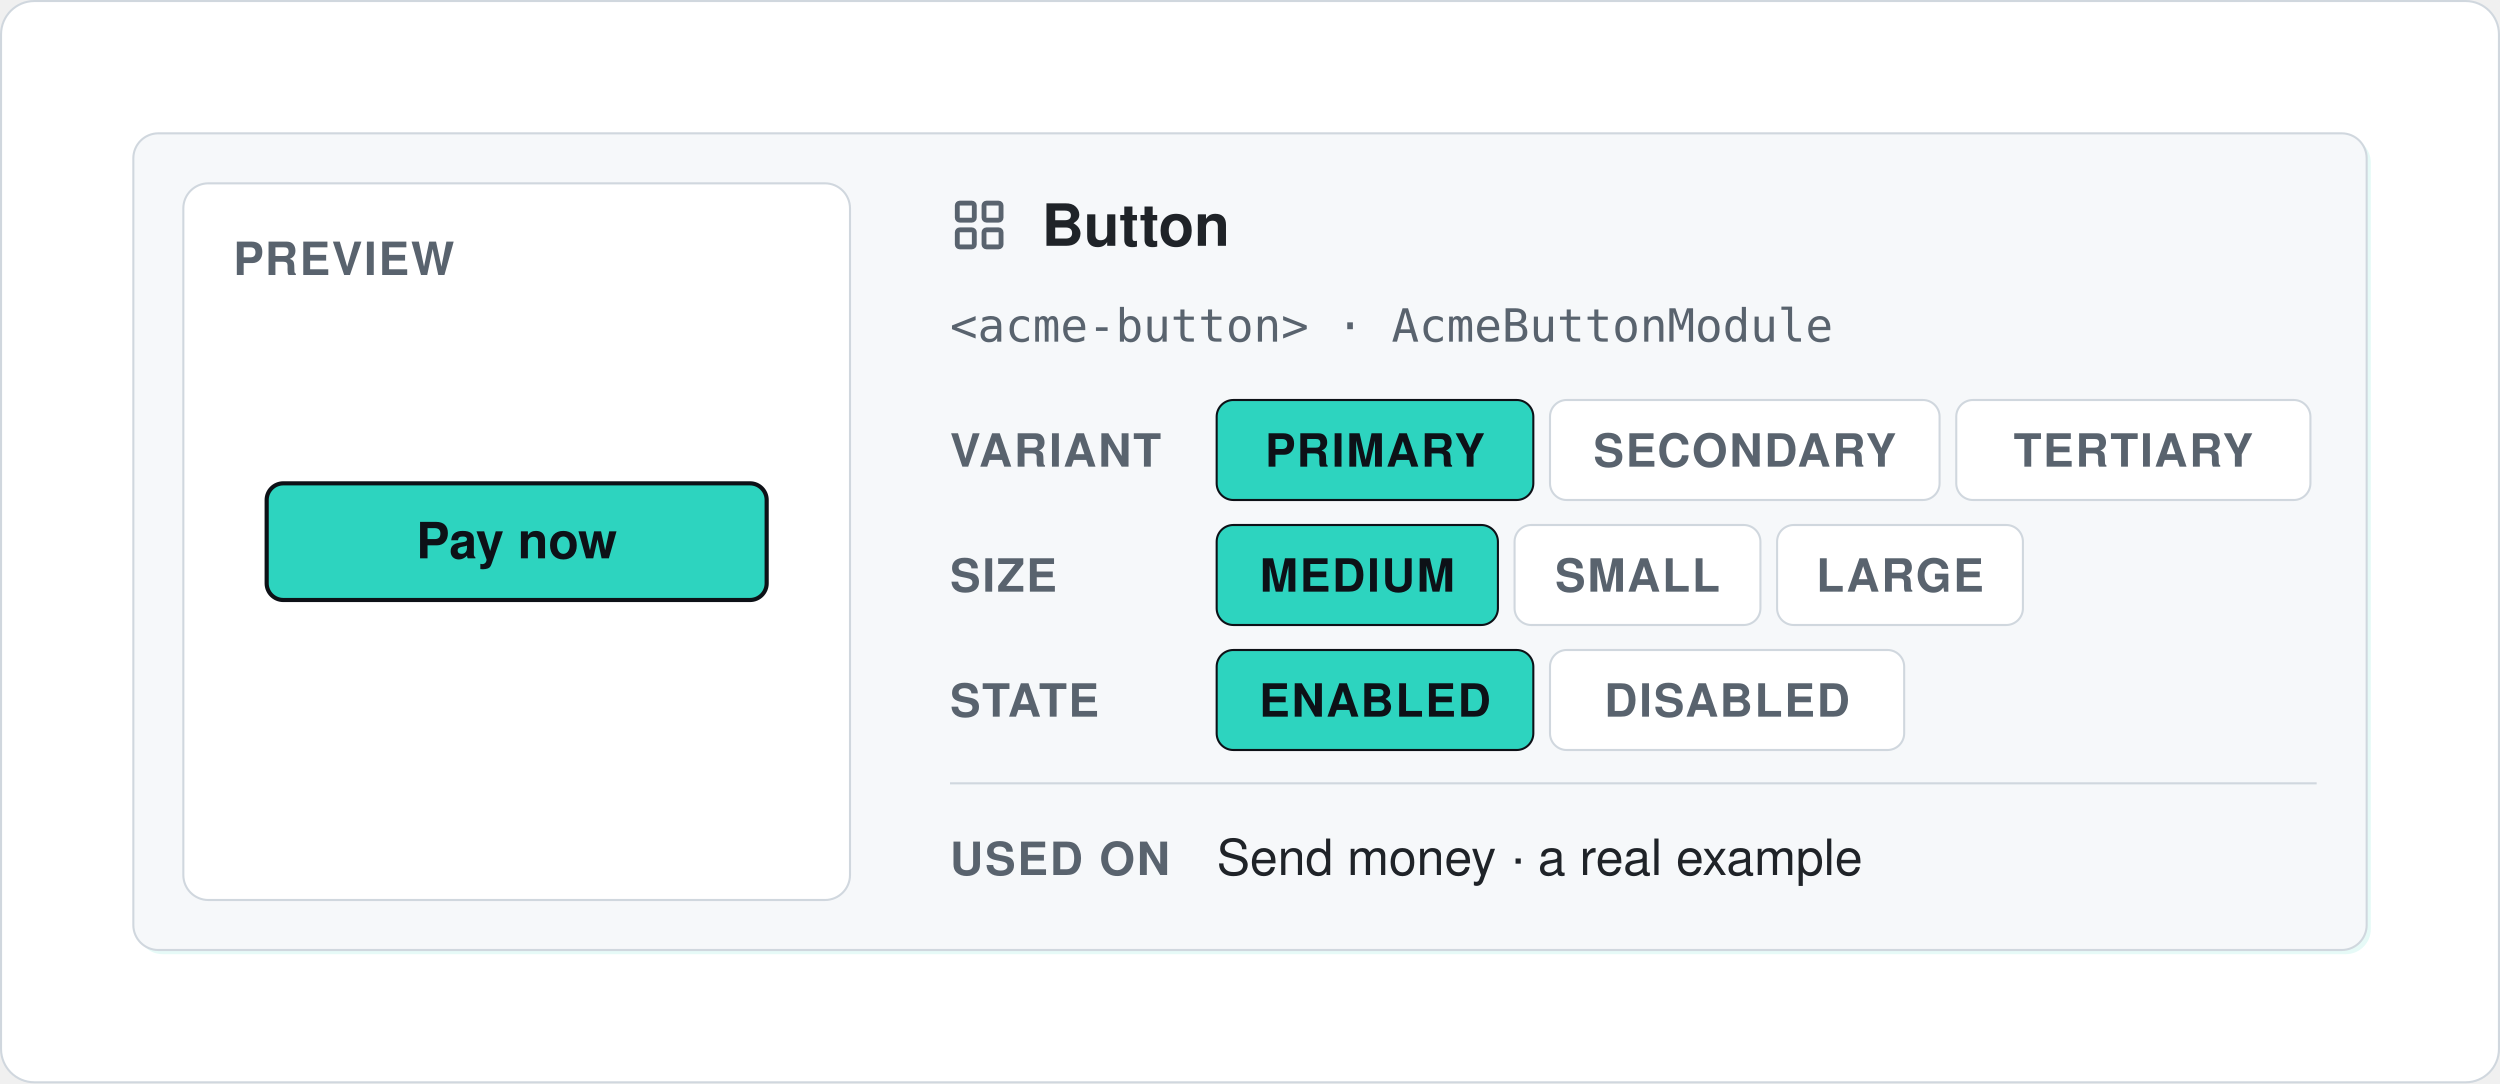
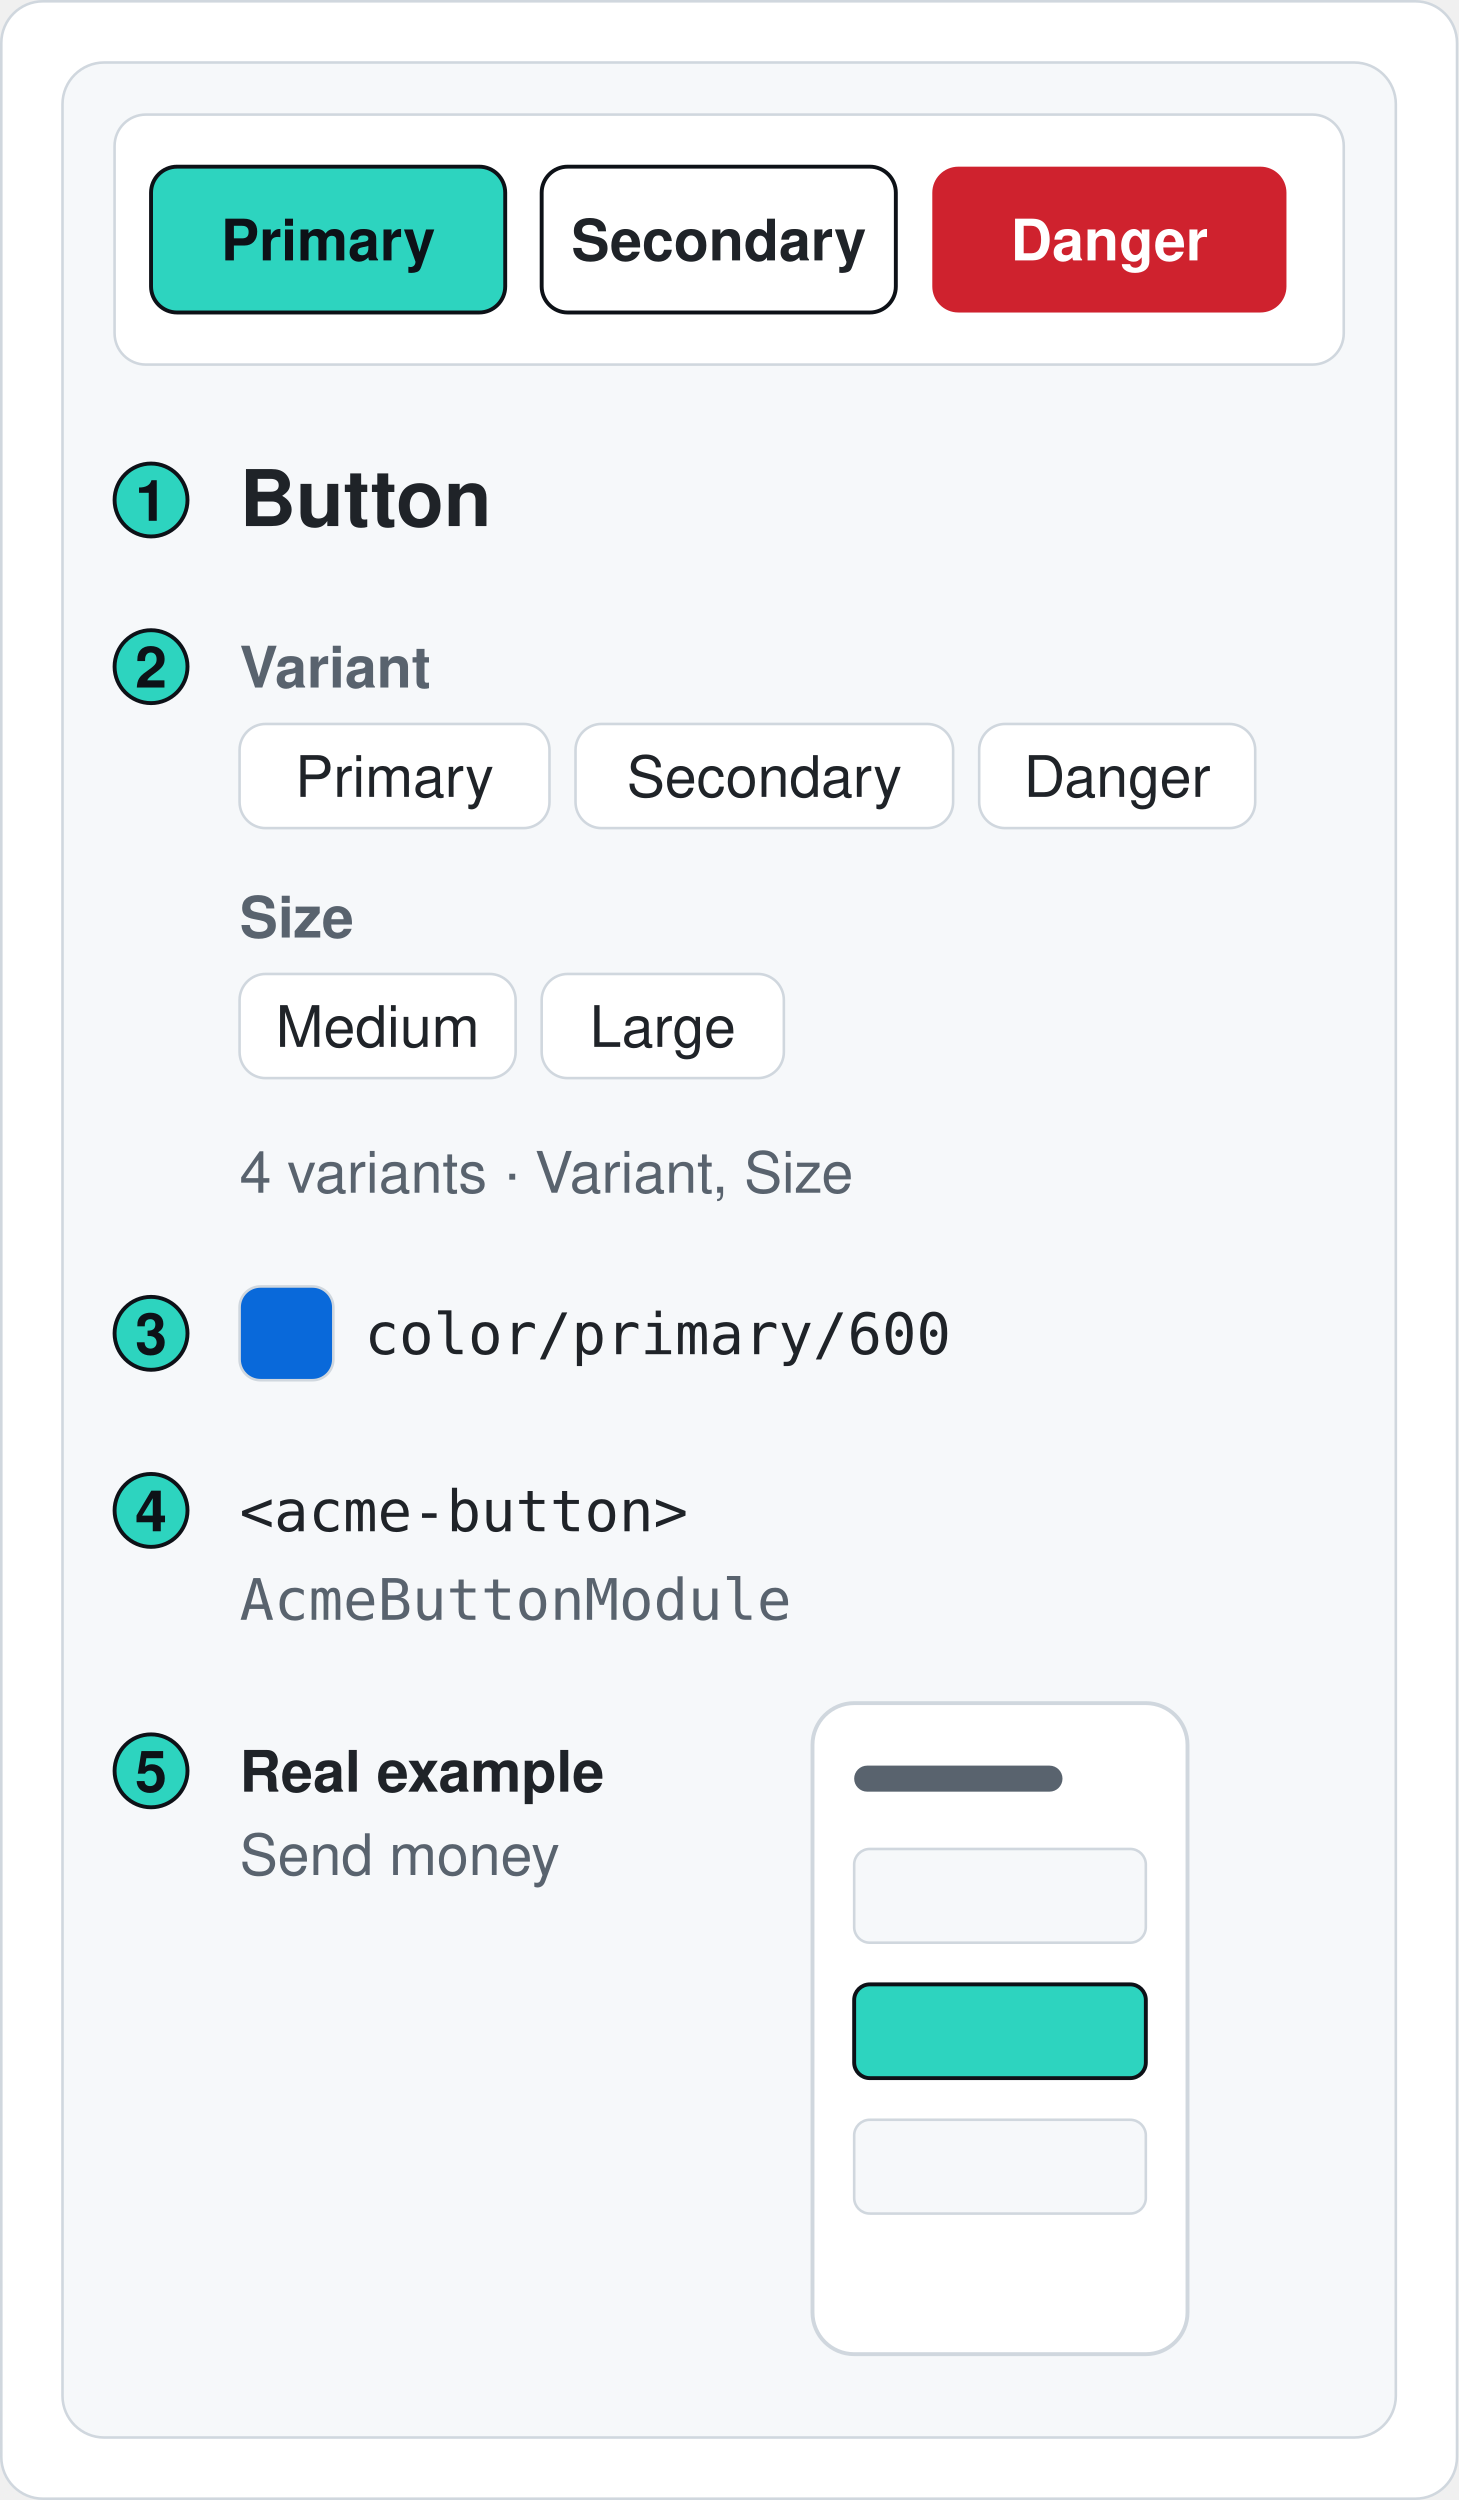
- <svg xmlns="http://www.w3.org/2000/svg" width="1200" height="520" viewBox="0 0 1200 520" role="img" aria-labelledby="t d">
-   <rect x="0.5" y="0.5" width="1199" height="519" rx="16" fill="#FFFFFF" stroke="#D0D7DE" stroke-width="1" />
-   <rect x="66" y="66" width="1072" height="392" rx="12" fill="#E6FAF7" />
-   <rect x="64" y="64" width="1072" height="392" rx="12" fill="#F6F8FA" stroke="#D0D7DE" stroke-width="1" />
-   <rect x="88" y="88" width="320" height="344" rx="12" fill="#FFFFFF" stroke="#D0D7DE" stroke-width="1" />
-   <text x="112" y="132" font-family="-apple-system,'Segoe UI',Helvetica,Arial,sans-serif" font-size="22" font-weight="600" fill="#59636E" text-anchor="start" letter-spacing="0.04em">PREVIEW</text>
-   <rect x="128" y="232.0" width="240" height="56" rx="8" fill="#2DD4BF" stroke="#0D1117" stroke-width="2" />
-   <text x="248" y="268.0" font-family="-apple-system,'Segoe UI',Helvetica,Arial,sans-serif" font-size="24" font-weight="600" fill="#0D1117" text-anchor="middle">Pay now</text>
-   <g transform="translate(456 94) scale(1.166667)" fill="none" stroke="#59636E" stroke-width="2" stroke-linecap="round" stroke-linejoin="round">
-     <rect width="7" height="7" x="3" y="3" rx="1" />
-     <rect width="7" height="7" x="14" y="3" rx="1" />
-     <rect width="7" height="7" x="14" y="14" rx="1" />
-     <rect width="7" height="7" x="3" y="14" rx="1" />
+ <svg xmlns="http://www.w3.org/2000/svg" width="560" height="960" viewBox="0 0 560 960" role="img" aria-labelledby="t d">
+   <rect x="0.5" y="0.5" width="559" height="959" rx="16" fill="#FFFFFF" stroke="#D0D7DE" stroke-width="1" />
+   <rect x="24" y="24" width="512" height="912" rx="16" fill="#F6F8FA" stroke="#D0D7DE" stroke-width="1" />
+   <rect x="44" y="44" width="472" height="96" rx="12" fill="#FFFFFF" stroke="#D0D7DE" stroke-width="1" />
+   <rect x="58" y="64" width="136" height="56" rx="10" fill="#2DD4BF" stroke="#0D1117" stroke-width="1.5" />
+   <text x="126.0" y="100" font-family="-apple-system,'Segoe UI',Helvetica,Arial,sans-serif" font-size="22" font-weight="700" fill="#0D1117" text-anchor="middle">Primary</text>
+   <rect x="208" y="64" width="136" height="56" rx="10" fill="#FFFFFF" stroke="#0D1117" stroke-width="1.5" />
+   <text x="276.0" y="100" font-family="-apple-system,'Segoe UI',Helvetica,Arial,sans-serif" font-size="22" font-weight="700" fill="#1F2328" text-anchor="middle">Secondary</text>
+   <rect x="358" y="64" width="136" height="56" rx="10" fill="#CF222E" />
+   <text x="426.0" y="100" font-family="-apple-system,'Segoe UI',Helvetica,Arial,sans-serif" font-size="22" font-weight="700" fill="#FFFFFF" text-anchor="middle">Danger</text>
+   <g>
+     <circle cx="58" cy="192" r="14" fill="#2DD4BF" stroke="#0D1117" stroke-width="1.5" />
+     <text x="58" y="200" font-family="-apple-system,'Segoe UI',Helvetica,Arial,sans-serif" font-size="22" font-weight="700" fill="#0D1117" text-anchor="middle">1</text>
  </g>
-   <text x="500" y="118" font-family="-apple-system,'Segoe UI',Helvetica,Arial,sans-serif" font-size="28" font-weight="600" fill="#1F2328" text-anchor="start">Button</text>
-   <text x="456" y="164" font-family="ui-monospace,SFMono-Regular,Menlo,monospace" font-size="22" font-weight="400" fill="#59636E" text-anchor="start">&lt;acme-button&gt; · AcmeButtonModule</text>
-   <text x="456" y="224" font-family="-apple-system,'Segoe UI',Helvetica,Arial,sans-serif" font-size="22" font-weight="600" fill="#59636E" text-anchor="start" letter-spacing="0.04em">VARIANT</text>
-   <rect x="584" y="192" width="152" height="48" rx="8" fill="#2DD4BF" stroke="#0D1117" stroke-width="1" />
-   <text x="660.0" y="224" font-family="-apple-system,'Segoe UI',Helvetica,Arial,sans-serif" font-size="22" font-weight="600" fill="#0D1117" text-anchor="middle" letter-spacing="0.04em">PRIMARY</text>
-   <rect x="744" y="192" width="187" height="48" rx="8" fill="#FFFFFF" stroke="#D0D7DE" stroke-width="1" />
-   <text x="837.5" y="224" font-family="-apple-system,'Segoe UI',Helvetica,Arial,sans-serif" font-size="22" font-weight="600" fill="#59636E" text-anchor="middle" letter-spacing="0.04em">SECONDARY</text>
-   <rect x="939" y="192" width="170" height="48" rx="8" fill="#FFFFFF" stroke="#D0D7DE" stroke-width="1" />
-   <text x="1024.0" y="224" font-family="-apple-system,'Segoe UI',Helvetica,Arial,sans-serif" font-size="22" font-weight="600" fill="#59636E" text-anchor="middle" letter-spacing="0.04em">TERTIARY</text>
-   <text x="456" y="284" font-family="-apple-system,'Segoe UI',Helvetica,Arial,sans-serif" font-size="22" font-weight="600" fill="#59636E" text-anchor="start" letter-spacing="0.04em">SIZE</text>
-   <rect x="584" y="252" width="135" height="48" rx="8" fill="#2DD4BF" stroke="#0D1117" stroke-width="1" />
-   <text x="651.5" y="284" font-family="-apple-system,'Segoe UI',Helvetica,Arial,sans-serif" font-size="22" font-weight="600" fill="#0D1117" text-anchor="middle" letter-spacing="0.04em">MEDIUM</text>
-   <rect x="727" y="252" width="118" height="48" rx="8" fill="#FFFFFF" stroke="#D0D7DE" stroke-width="1" />
-   <text x="786.0" y="284" font-family="-apple-system,'Segoe UI',Helvetica,Arial,sans-serif" font-size="22" font-weight="600" fill="#59636E" text-anchor="middle" letter-spacing="0.04em">SMALL</text>
-   <rect x="853" y="252" width="118" height="48" rx="8" fill="#FFFFFF" stroke="#D0D7DE" stroke-width="1" />
-   <text x="912.0" y="284" font-family="-apple-system,'Segoe UI',Helvetica,Arial,sans-serif" font-size="22" font-weight="600" fill="#59636E" text-anchor="middle" letter-spacing="0.04em">LARGE</text>
-   <text x="456" y="344" font-family="-apple-system,'Segoe UI',Helvetica,Arial,sans-serif" font-size="22" font-weight="600" fill="#59636E" text-anchor="start" letter-spacing="0.04em">STATE</text>
-   <rect x="584" y="312" width="152" height="48" rx="8" fill="#2DD4BF" stroke="#0D1117" stroke-width="1" />
-   <text x="660.0" y="344" font-family="-apple-system,'Segoe UI',Helvetica,Arial,sans-serif" font-size="22" font-weight="600" fill="#0D1117" text-anchor="middle" letter-spacing="0.04em">ENABLED</text>
-   <rect x="744" y="312" width="170" height="48" rx="8" fill="#FFFFFF" stroke="#D0D7DE" stroke-width="1" />
-   <text x="829.0" y="344" font-family="-apple-system,'Segoe UI',Helvetica,Arial,sans-serif" font-size="22" font-weight="600" fill="#59636E" text-anchor="middle" letter-spacing="0.04em">DISABLED</text>
-   <line x1="456" y1="376" x2="1112" y2="376" stroke="#D0D7DE" stroke-width="1" />
-   <text x="456" y="420" font-family="-apple-system,'Segoe UI',Helvetica,Arial,sans-serif" font-size="22" font-weight="600" fill="#59636E" text-anchor="start" letter-spacing="0.04em">USED ON</text>
-   <text x="584" y="420" font-family="-apple-system,'Segoe UI',Helvetica,Arial,sans-serif" font-size="24" font-weight="400" fill="#1F2328" text-anchor="start">Send money · a real example</text>
+   <text x="92" y="202" font-family="-apple-system,'Segoe UI',Helvetica,Arial,sans-serif" font-size="30" font-weight="700" fill="#1F2328" text-anchor="start">Button</text>
+   <g>
+     <circle cx="58" cy="256" r="14" fill="#2DD4BF" stroke="#0D1117" stroke-width="1.5" />
+     <text x="58" y="264" font-family="-apple-system,'Segoe UI',Helvetica,Arial,sans-serif" font-size="22" font-weight="700" fill="#0D1117" text-anchor="middle">2</text>
+   </g>
+   <text x="92" y="264" font-family="-apple-system,'Segoe UI',Helvetica,Arial,sans-serif" font-size="22" font-weight="600" fill="#59636E" text-anchor="start">Variant</text>
+   <rect x="92" y="278" width="119" height="40" rx="10" fill="#FFFFFF" stroke="#D0D7DE" stroke-width="1" />
+   <text x="151.5" y="306" font-family="-apple-system,'Segoe UI',Helvetica,Arial,sans-serif" font-size="22" font-weight="400" fill="#1F2328" text-anchor="middle">Primary</text>
+   <rect x="221" y="278" width="145" height="40" rx="10" fill="#FFFFFF" stroke="#D0D7DE" stroke-width="1" />
+   <text x="293.5" y="306" font-family="-apple-system,'Segoe UI',Helvetica,Arial,sans-serif" font-size="22" font-weight="400" fill="#1F2328" text-anchor="middle">Secondary</text>
+   <rect x="376" y="278" width="106" height="40" rx="10" fill="#FFFFFF" stroke="#D0D7DE" stroke-width="1" />
+   <text x="429.0" y="306" font-family="-apple-system,'Segoe UI',Helvetica,Arial,sans-serif" font-size="22" font-weight="400" fill="#1F2328" text-anchor="middle">Danger</text>
+   <text x="92" y="360" font-family="-apple-system,'Segoe UI',Helvetica,Arial,sans-serif" font-size="22" font-weight="600" fill="#59636E" text-anchor="start">Size</text>
+   <rect x="92" y="374" width="106" height="40" rx="10" fill="#FFFFFF" stroke="#D0D7DE" stroke-width="1" />
+   <text x="145.0" y="402" font-family="-apple-system,'Segoe UI',Helvetica,Arial,sans-serif" font-size="22" font-weight="400" fill="#1F2328" text-anchor="middle">Medium</text>
+   <rect x="208" y="374" width="93" height="40" rx="10" fill="#FFFFFF" stroke="#D0D7DE" stroke-width="1" />
+   <text x="254.5" y="402" font-family="-apple-system,'Segoe UI',Helvetica,Arial,sans-serif" font-size="22" font-weight="400" fill="#1F2328" text-anchor="middle">Large</text>
+   <text x="92" y="458" font-family="-apple-system,'Segoe UI',Helvetica,Arial,sans-serif" font-size="22" font-weight="400" fill="#59636E" text-anchor="start">4 variants · Variant, Size</text>
+   <g>
+     <circle cx="58" cy="512" r="14" fill="#2DD4BF" stroke="#0D1117" stroke-width="1.5" />
+     <text x="58" y="520" font-family="-apple-system,'Segoe UI',Helvetica,Arial,sans-serif" font-size="22" font-weight="700" fill="#0D1117" text-anchor="middle">3</text>
+   </g>
+   <rect x="92" y="494" width="36" height="36" rx="8" fill="#0969DA" stroke="#D0D7DE" stroke-width="1" />
+   <text x="140" y="520" font-family="ui-monospace,SFMono-Regular,Menlo,monospace" font-size="22" font-weight="400" fill="#1F2328" text-anchor="start">color/primary/600</text>
+   <g>
+     <circle cx="58" cy="580" r="14" fill="#2DD4BF" stroke="#0D1117" stroke-width="1.5" />
+     <text x="58" y="588" font-family="-apple-system,'Segoe UI',Helvetica,Arial,sans-serif" font-size="22" font-weight="700" fill="#0D1117" text-anchor="middle">4</text>
+   </g>
+   <text x="92" y="588" font-family="ui-monospace,SFMono-Regular,Menlo,monospace" font-size="22" font-weight="400" fill="#1F2328" text-anchor="start">&lt;acme-button&gt;</text>
+   <text x="92" y="622" font-family="ui-monospace,SFMono-Regular,Menlo,monospace" font-size="22" font-weight="400" fill="#59636E" text-anchor="start">AcmeButtonModule</text>
+   <g>
+     <circle cx="58" cy="680" r="14" fill="#2DD4BF" stroke="#0D1117" stroke-width="1.5" />
+     <text x="58" y="688" font-family="-apple-system,'Segoe UI',Helvetica,Arial,sans-serif" font-size="22" font-weight="700" fill="#0D1117" text-anchor="middle">5</text>
+   </g>
+   <text x="92" y="688" font-family="-apple-system,'Segoe UI',Helvetica,Arial,sans-serif" font-size="22" font-weight="600" fill="#1F2328" text-anchor="start">Real example</text>
+   <text x="92" y="720" font-family="-apple-system,'Segoe UI',Helvetica,Arial,sans-serif" font-size="22" font-weight="400" fill="#59636E" text-anchor="start">Send money</text>
+   <rect x="312" y="654" width="144" height="250" rx="16" fill="#FFFFFF" stroke="#D0D7DE" stroke-width="1.5" />
+   <rect x="328" y="678" width="80" height="10" rx="5" fill="#59636E" />
+   <rect x="328" y="710" width="112" height="36" rx="6" fill="#F6F8FA" stroke="#D0D7DE" stroke-width="1" />
+   <rect x="328" y="762" width="112" height="36" rx="6" fill="#2DD4BF" stroke="#0D1117" stroke-width="1.5" />
+   <rect x="328" y="814" width="112" height="36" rx="6" fill="#F6F8FA" stroke="#D0D7DE" stroke-width="1" />
</svg>
